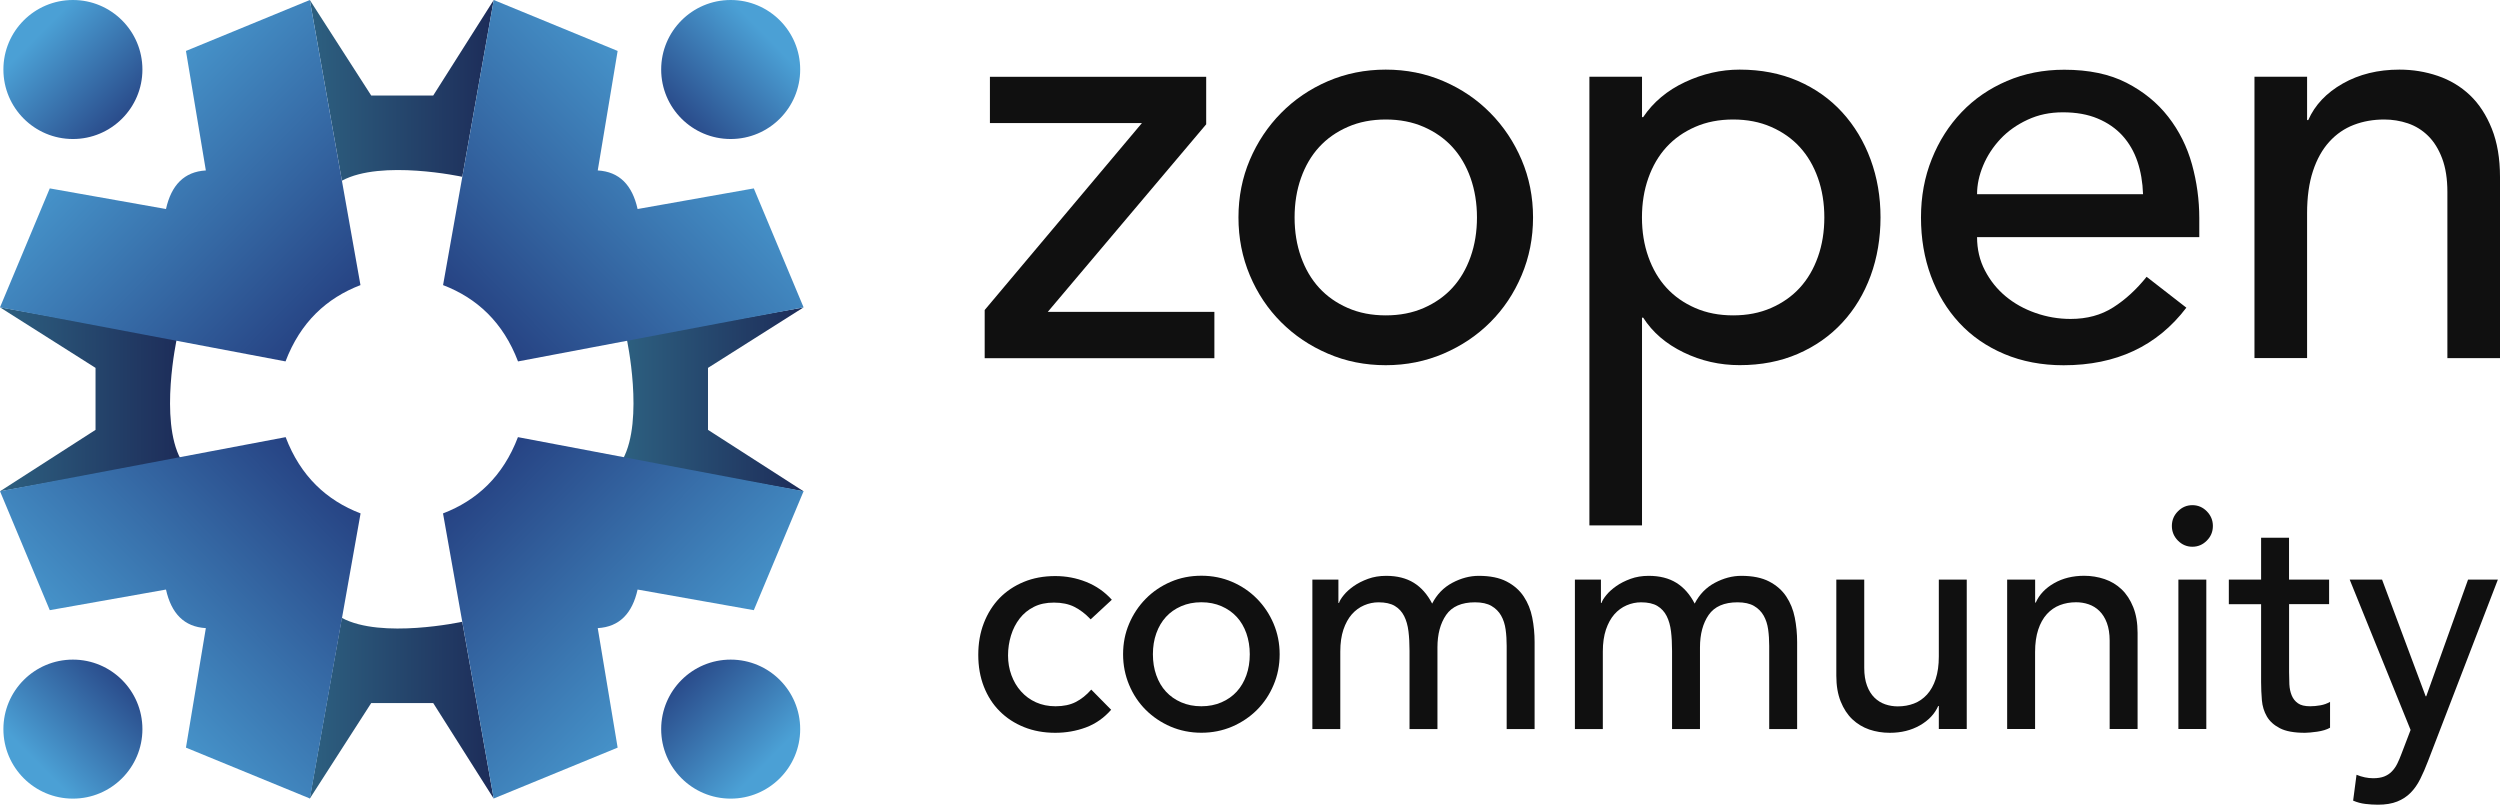
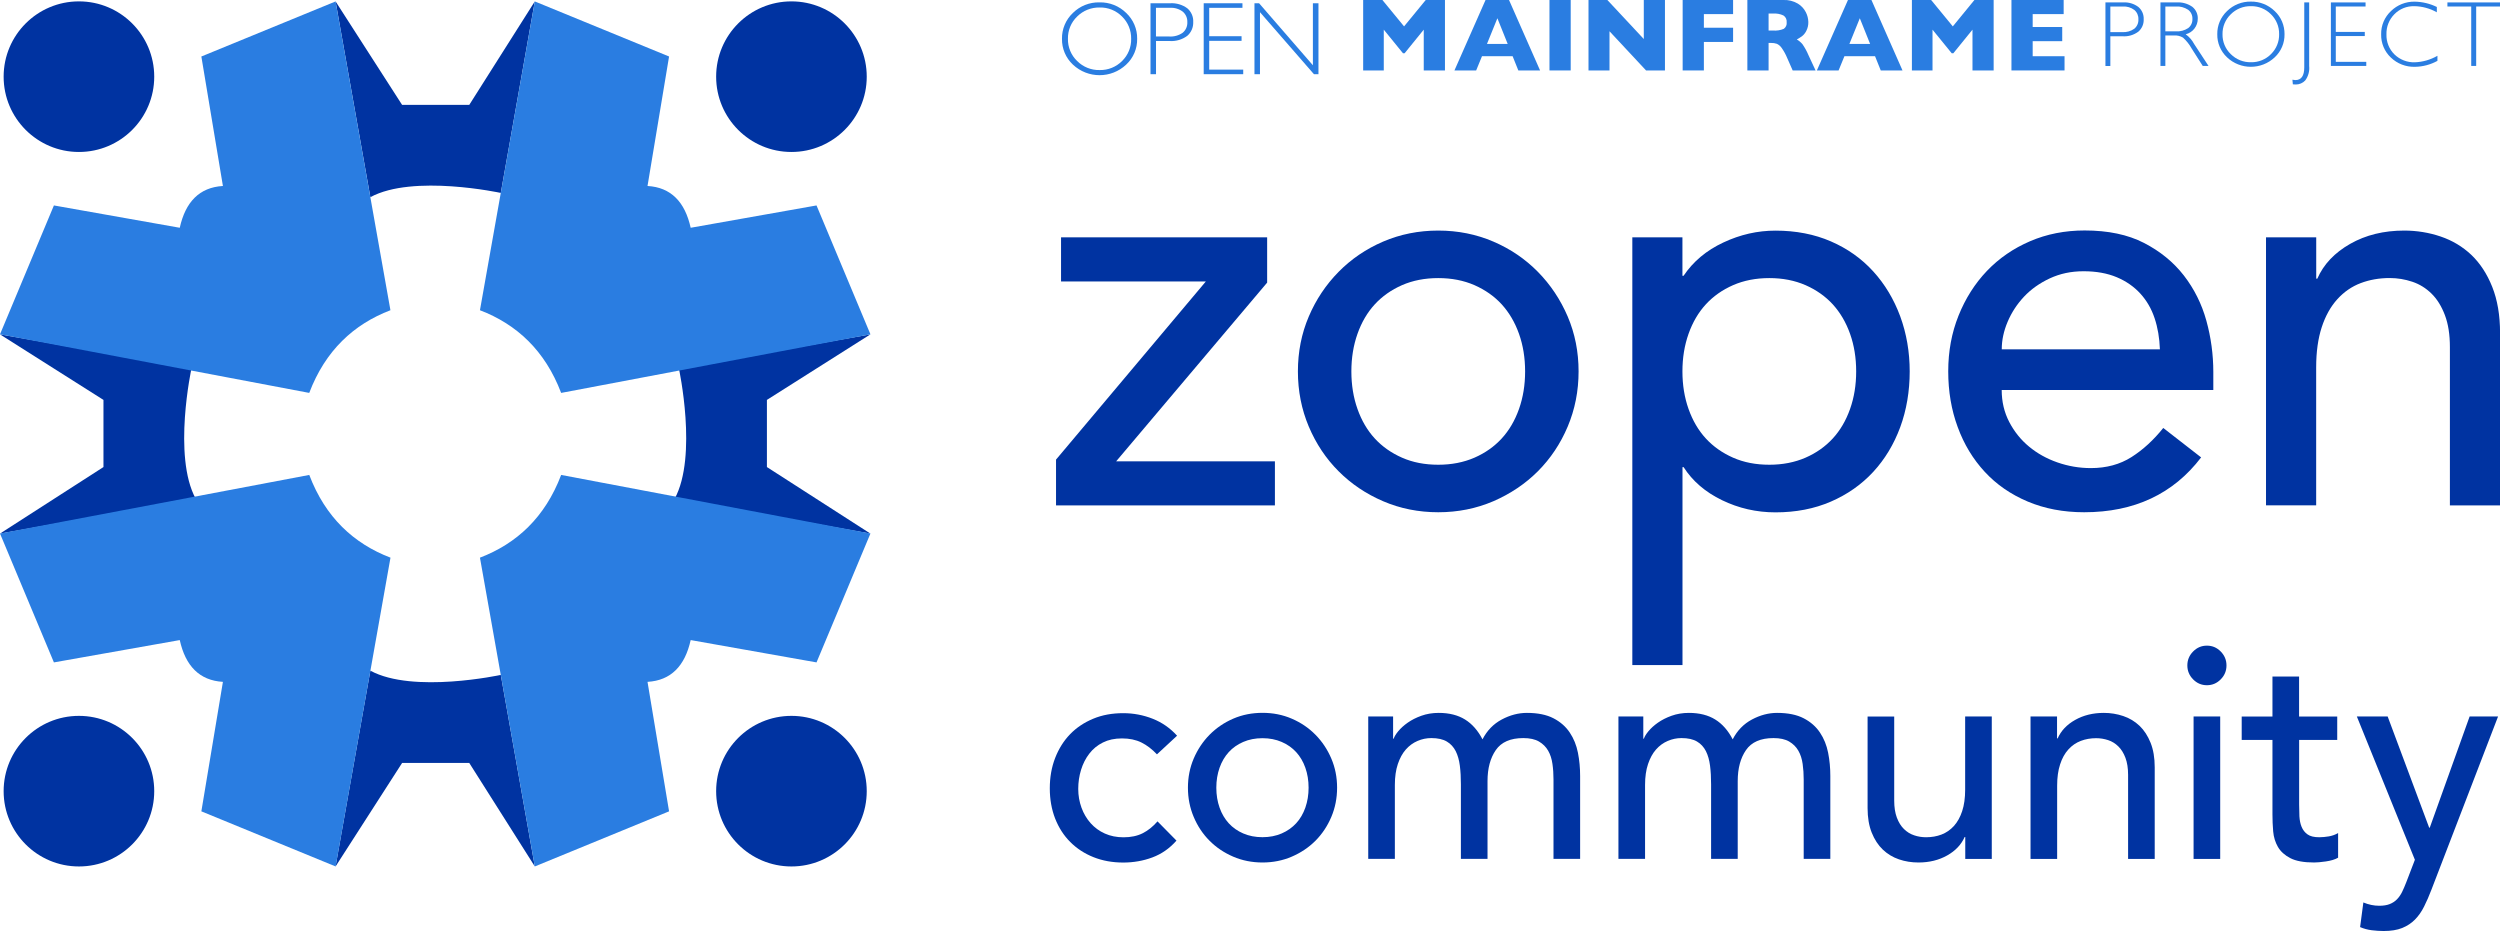
- <svg xmlns="http://www.w3.org/2000/svg" xmlns:xlink="http://www.w3.org/1999/xlink" id="Layer_1" data-name="Layer 1" viewBox="0 0 448.52 144.37">
+ <svg xmlns="http://www.w3.org/2000/svg" id="Layer_1" viewBox="0 0 453.54 168.9">
  <defs>
    <style>
      .cls-1 {
-         fill: url(#linear-gradient);
-       }
- 
-       .cls-1, .cls-2, .cls-3, .cls-4, .cls-5, .cls-6, .cls-7, .cls-8, .cls-9, .cls-10, .cls-11, .cls-12, .cls-13 {
-         stroke-width: 0px;
+         fill: #2a7de1;
      }

      .cls-2 {
-         fill: url(#linear-gradient-11);
-       }
- 
-       .cls-3 {
-         fill: url(#linear-gradient-12);
-       }
- 
-       .cls-4 {
-         fill: url(#linear-gradient-10);
-       }
- 
-       .cls-5 {
-         fill: url(#linear-gradient-4);
-       }
- 
-       .cls-6 {
-         fill: url(#linear-gradient-2);
-       }
- 
-       .cls-7 {
-         fill: url(#linear-gradient-3);
-       }
- 
-       .cls-8 {
-         fill: url(#linear-gradient-8);
-       }
- 
-       .cls-9 {
-         fill: url(#linear-gradient-9);
-       }
- 
-       .cls-10 {
-         fill: url(#linear-gradient-7);
-       }
- 
-       .cls-11 {
-         fill: url(#linear-gradient-5);
-       }
- 
-       .cls-12 {
-         fill: url(#linear-gradient-6);
-       }
- 
-       .cls-13 {
-         fill: #101010;
+         fill: #0033a1;
      }
    </style>
-     <linearGradient id="linear-gradient" x1="0" y1="71.64" x2="32.42" y2="71.64" gradientUnits="userSpaceOnUse">
-       <stop offset="0" stop-color="#2d6080" />
-       <stop offset="1" stop-color="#1d2c59" />
-     </linearGradient>
-     <linearGradient id="linear-gradient-2" x1="111.74" x2="144.16" xlink:href="#linear-gradient" />
-     <linearGradient id="linear-gradient-3" x1="55.58" y1="16.21" x2="88.58" y2="16.21" xlink:href="#linear-gradient" />
-     <linearGradient id="linear-gradient-4" x1="55.58" y1="127.06" x2="88.58" y2="127.06" xlink:href="#linear-gradient" />
-     <linearGradient id="linear-gradient-5" x1="14.89" y1="14.92" x2="61.18" y2="60.33" gradientUnits="userSpaceOnUse">
-       <stop offset="0" stop-color="#4ba0d5" />
-       <stop offset="1" stop-color="#243d7e" />
-     </linearGradient>
-     <linearGradient id="linear-gradient-6" x1="6.84" y1="6.33" x2="24.61" y2="23.83" xlink:href="#linear-gradient-5" />
-     <linearGradient id="linear-gradient-7" x1="4802.6" y1="14.92" x2="4848.89" y2="60.33" gradientTransform="translate(4931.87) rotate(-180) scale(1 -1)" xlink:href="#linear-gradient-5" />
-     <linearGradient id="linear-gradient-8" x1="4794.55" y1="6.33" x2="4812.32" y2="23.83" gradientTransform="translate(4931.87) rotate(-180) scale(1 -1)" xlink:href="#linear-gradient-5" />
-     <linearGradient id="linear-gradient-9" x1="14.89" y1="9692.4" x2="61.18" y2="9737.81" gradientTransform="translate(0 9820.76) scale(1 -1)" xlink:href="#linear-gradient-5" />
-     <linearGradient id="linear-gradient-10" x1="6.84" y1="9683.81" x2="24.61" y2="9701.31" gradientTransform="translate(0 9820.76) scale(1 -1)" xlink:href="#linear-gradient-5" />
-     <linearGradient id="linear-gradient-11" x1="4802.6" y1="9692.4" x2="4848.89" y2="9737.81" gradientTransform="translate(4931.87 9820.76) rotate(-180)" xlink:href="#linear-gradient-5" />
-     <linearGradient id="linear-gradient-12" x1="4794.55" y1="9683.81" x2="4812.32" y2="9701.31" gradientTransform="translate(4931.87 9820.76) rotate(-180)" xlink:href="#linear-gradient-5" />
  </defs>
  <g>
-     <path class="cls-13" d="M176.66,55.62l28.21-33.54h-27.27v-8.3h38.8v8.52l-28.42,33.65h29.89v8.31h-41.21v-8.62Z" />
-     <path class="cls-13" d="M222.19,39.01c0-3.69.68-7.13,2.04-10.33,1.36-3.19,3.23-6,5.61-8.41,2.38-2.41,5.17-4.31,8.39-5.7,3.21-1.38,6.68-2.08,10.38-2.08s7.17.69,10.38,2.08c3.21,1.38,6.01,3.28,8.39,5.7,2.38,2.41,4.25,5.22,5.61,8.41,1.36,3.19,2.05,6.64,2.05,10.33s-.68,7.15-2.05,10.38c-1.36,3.23-3.23,6.03-5.61,8.41-2.38,2.38-5.18,4.26-8.39,5.64-3.22,1.38-6.68,2.08-10.38,2.08s-7.17-.69-10.38-2.08c-3.22-1.38-6.01-3.26-8.39-5.64-2.38-2.38-4.25-5.18-5.61-8.41-1.36-3.23-2.04-6.69-2.04-10.38ZM232.26,39.01c0,2.56.38,4.92,1.15,7.08.77,2.17,1.85,4.01,3.25,5.54,1.4,1.53,3.11,2.73,5.14,3.62,2.03.89,4.3,1.33,6.82,1.33s4.79-.44,6.82-1.33c2.03-.89,3.74-2.09,5.14-3.62,1.4-1.53,2.48-3.37,3.25-5.54.77-2.16,1.15-4.53,1.15-7.08s-.39-4.91-1.15-7.08c-.77-2.16-1.85-4.01-3.25-5.54-1.4-1.53-3.11-2.73-5.14-3.62-2.03-.89-4.3-1.33-6.82-1.33s-4.79.44-6.82,1.33c-2.03.89-3.74,2.09-5.14,3.62-1.4,1.53-2.48,3.37-3.25,5.54-.77,2.17-1.15,4.53-1.15,7.08Z" />
-     <path class="cls-13" d="M285.15,13.77h9.44v7.24h.21c1.82-2.7,4.32-4.79,7.5-6.28,3.18-1.49,6.45-2.24,9.81-2.24,3.84,0,7.32.68,10.43,2.02,3.11,1.35,5.77,3.23,7.97,5.64,2.2,2.41,3.9,5.24,5.09,8.47,1.19,3.23,1.78,6.69,1.78,10.38s-.59,7.26-1.78,10.49c-1.19,3.23-2.88,6.03-5.09,8.41-2.2,2.38-4.86,4.24-7.97,5.59-3.11,1.35-6.59,2.02-10.43,2.02-3.57,0-6.92-.76-10.07-2.29-3.15-1.53-5.56-3.6-7.24-6.23h-.21v37.27h-9.44V13.77ZM310.94,21.44c-2.52,0-4.79.44-6.82,1.33-2.03.89-3.74,2.09-5.14,3.62-1.4,1.53-2.48,3.37-3.25,5.54-.77,2.17-1.15,4.53-1.15,7.08s.38,4.92,1.15,7.08c.77,2.17,1.85,4.01,3.25,5.54,1.4,1.53,3.11,2.73,5.14,3.62,2.03.89,4.3,1.33,6.82,1.33s4.79-.44,6.82-1.33c2.03-.89,3.74-2.09,5.14-3.62,1.4-1.53,2.48-3.37,3.25-5.54.77-2.16,1.15-4.53,1.15-7.08s-.38-4.91-1.15-7.08c-.77-2.16-1.85-4.01-3.25-5.54-1.4-1.53-3.11-2.73-5.14-3.62-2.03-.89-4.3-1.33-6.82-1.33Z" />
-     <path class="cls-13" d="M354.7,42.52c0,2.2.47,4.21,1.42,6.02.94,1.81,2.18,3.35,3.72,4.63,1.54,1.28,3.32,2.27,5.35,2.98,2.03.71,4.12,1.07,6.29,1.07,2.94,0,5.49-.69,7.66-2.08,2.17-1.38,4.16-3.21,5.98-5.48l7.13,5.54c-5.24,6.89-12.58,10.33-22.02,10.33-3.92,0-7.46-.68-10.65-2.02-3.18-1.35-5.87-3.21-8.07-5.59-2.2-2.38-3.9-5.18-5.09-8.41-1.19-3.23-1.78-6.72-1.78-10.49s.64-7.26,1.94-10.49c1.29-3.23,3.08-6.03,5.35-8.41,2.27-2.38,4.98-4.24,8.13-5.59,3.15-1.35,6.57-2.02,10.28-2.02,4.4,0,8.13.78,11.17,2.34,3.04,1.56,5.54,3.6,7.5,6.12,1.96,2.52,3.37,5.36,4.25,8.52.87,3.16,1.31,6.37,1.31,9.64v3.41h-39.85ZM384.48,34.85c-.07-2.13-.4-4.08-1-5.86-.6-1.77-1.49-3.32-2.67-4.63-1.19-1.31-2.67-2.34-4.46-3.09-1.78-.75-3.86-1.12-6.24-1.12s-4.42.44-6.34,1.33c-1.92.89-3.55,2.04-4.88,3.46-1.33,1.42-2.36,3-3.09,4.74-.73,1.74-1.1,3.46-1.1,5.16h29.78Z" />
-     <path class="cls-13" d="M404.47,13.77h9.44v7.77h.21c1.19-2.7,3.25-4.88,6.19-6.55,2.94-1.67,6.33-2.5,10.17-2.5,2.38,0,4.67.37,6.87,1.12,2.2.75,4.12,1.9,5.77,3.46,1.64,1.56,2.95,3.57,3.93,6.02.98,2.45,1.47,5.34,1.47,8.68v32.48h-9.44v-29.81c0-2.34-.31-4.35-.94-6.02-.63-1.67-1.47-3.02-2.52-4.05-1.05-1.03-2.25-1.77-3.62-2.24-1.36-.46-2.78-.69-4.25-.69-1.96,0-3.78.32-5.45.96s-3.15,1.65-4.4,3.03c-1.26,1.38-2.24,3.14-2.94,5.27-.7,2.13-1.05,4.65-1.05,7.56v25.98h-9.44V13.77Z" />
-     <path class="cls-13" d="M195.66,111.1c-.93-.98-1.9-1.72-2.92-2.23s-2.24-.76-3.65-.76-2.57.25-3.59.76c-1.02.51-1.88,1.21-2.56,2.09-.69.89-1.21,1.91-1.56,3.05-.35,1.15-.53,2.35-.53,3.59s.2,2.42.61,3.54c.41,1.11.98,2.08,1.73,2.91.74.83,1.63,1.48,2.67,1.95s2.21.71,3.51.71c1.41,0,2.62-.25,3.62-.76s1.93-1.25,2.79-2.23l3.57,3.62c-1.3,1.47-2.81,2.53-4.54,3.17s-3.56.96-5.49.96c-2.04,0-3.91-.34-5.6-1.02-1.69-.68-3.15-1.63-4.37-2.86-1.23-1.22-2.17-2.7-2.84-4.41-.67-1.72-1-3.61-1-5.69s.33-3.98,1-5.71c.67-1.73,1.61-3.22,2.81-4.47,1.21-1.24,2.66-2.21,4.35-2.91s3.57-1.05,5.66-1.05c1.93,0,3.78.35,5.54,1.05,1.76.7,3.3,1.76,4.6,3.2l-3.79,3.51Z" />
-     <path class="cls-13" d="M201.49,117.38c0-1.96.36-3.79,1.09-5.49.72-1.7,1.72-3.19,2.98-4.47,1.26-1.28,2.75-2.29,4.46-3.03s3.55-1.1,5.52-1.1,3.81.37,5.51,1.1c1.71.74,3.19,1.74,4.46,3.03,1.26,1.28,2.26,2.77,2.98,4.47.72,1.7,1.09,3.53,1.09,5.49s-.36,3.8-1.09,5.51c-.72,1.72-1.72,3.21-2.98,4.47-1.26,1.26-2.75,2.26-4.46,3-1.71.73-3.55,1.1-5.51,1.1s-3.81-.37-5.52-1.1c-1.71-.74-3.19-1.74-4.46-3-1.26-1.26-2.26-2.75-2.98-4.47-.72-1.72-1.09-3.55-1.09-5.51ZM206.84,117.38c0,1.36.2,2.61.61,3.76.41,1.15.98,2.13,1.73,2.94s1.65,1.45,2.73,1.92c1.08.47,2.28.71,3.62.71s2.54-.24,3.62-.71,1.99-1.11,2.73-1.92,1.32-1.79,1.73-2.94c.41-1.15.61-2.4.61-3.76s-.21-2.61-.61-3.76c-.41-1.15-.98-2.13-1.73-2.94s-1.65-1.45-2.73-1.92c-1.08-.47-2.28-.71-3.62-.71s-2.54.24-3.62.71c-1.08.47-1.99,1.11-2.73,1.92s-1.32,1.79-1.73,2.94c-.41,1.15-.61,2.4-.61,3.76Z" />
-     <path class="cls-13" d="M235.44,103.98h4.68v4.19h.11c.11-.38.4-.85.86-1.41.46-.57,1.06-1.1,1.78-1.61.73-.51,1.58-.94,2.56-1.3s2.07-.54,3.26-.54c1.97,0,3.62.42,4.96,1.25,1.34.83,2.43,2.07,3.29,3.73.85-1.66,2.06-2.9,3.62-3.73s3.14-1.25,4.74-1.25c2.04,0,3.71.34,5.01,1.02,1.3.68,2.32,1.57,3.06,2.69.74,1.11,1.25,2.38,1.53,3.79.28,1.41.42,2.88.42,4.38v15.61h-5.01v-14.93c0-1.02-.06-2-.19-2.94-.13-.94-.4-1.77-.81-2.49-.41-.72-.98-1.29-1.73-1.73-.74-.43-1.73-.65-2.95-.65-2.41,0-4.14.76-5.18,2.26-1.04,1.51-1.56,3.45-1.56,5.83v14.65h-5.01v-14.03c0-1.28-.06-2.45-.19-3.51s-.39-1.97-.78-2.74c-.39-.77-.95-1.38-1.67-1.81-.72-.43-1.7-.65-2.92-.65-.89,0-1.75.18-2.59.54-.84.36-1.57.9-2.2,1.61-.63.72-1.13,1.63-1.51,2.74-.37,1.11-.56,2.42-.56,3.93v13.92h-5.01v-26.81Z" />
-     <path class="cls-13" d="M282.54,103.98h4.68v4.19h.11c.11-.38.4-.85.86-1.41.46-.57,1.06-1.1,1.78-1.61.73-.51,1.58-.94,2.56-1.3s2.07-.54,3.26-.54c1.97,0,3.62.42,4.96,1.25,1.34.83,2.43,2.07,3.29,3.73.85-1.66,2.06-2.9,3.62-3.73s3.14-1.25,4.74-1.25c2.04,0,3.71.34,5.01,1.02,1.3.68,2.32,1.57,3.06,2.69.74,1.11,1.25,2.38,1.53,3.79.28,1.41.42,2.88.42,4.38v15.61h-5.01v-14.93c0-1.02-.06-2-.19-2.94-.13-.94-.4-1.77-.81-2.49-.41-.72-.98-1.29-1.73-1.73-.74-.43-1.73-.65-2.95-.65-2.41,0-4.14.76-5.18,2.26-1.04,1.51-1.56,3.45-1.56,5.83v14.65h-5.01v-14.03c0-1.28-.06-2.45-.19-3.51s-.39-1.97-.78-2.74c-.39-.77-.95-1.38-1.67-1.81-.72-.43-1.7-.65-2.92-.65-.89,0-1.75.18-2.59.54-.84.36-1.57.9-2.2,1.61-.63.72-1.13,1.63-1.51,2.74-.37,1.11-.56,2.42-.56,3.93v13.92h-5.01v-26.81Z" />
-     <path class="cls-13" d="M352.85,130.79h-5.01v-4.13h-.11c-.63,1.43-1.73,2.59-3.29,3.48-1.56.89-3.36,1.33-5.4,1.33-1.3,0-2.53-.2-3.68-.59-1.15-.4-2.16-1.01-3.04-1.84-.87-.83-1.57-1.9-2.09-3.2-.52-1.3-.78-2.84-.78-4.61v-17.25h5.01v15.84c0,1.25.17,2.31.5,3.2.33.89.78,1.6,1.34,2.15.56.55,1.2.94,1.92,1.19.72.25,1.48.37,2.26.37,1.04,0,2.01-.17,2.9-.51.89-.34,1.67-.88,2.34-1.61.67-.74,1.19-1.67,1.56-2.8.37-1.13.56-2.47.56-4.02v-13.8h5.01v26.81Z" />
-     <path class="cls-13" d="M360.11,103.98h5.01v4.13h.11c.63-1.43,1.73-2.59,3.29-3.48,1.56-.89,3.36-1.33,5.4-1.33,1.26,0,2.48.2,3.65.59,1.17.4,2.19,1.01,3.06,1.84.87.83,1.57,1.9,2.09,3.2.52,1.3.78,2.84.78,4.61v17.25h-5.01v-15.84c0-1.24-.17-2.31-.5-3.19-.33-.89-.78-1.6-1.34-2.15-.56-.55-1.2-.94-1.92-1.19s-1.48-.37-2.26-.37c-1.04,0-2.01.17-2.9.51s-1.67.88-2.34,1.61c-.67.74-1.19,1.67-1.56,2.8-.37,1.13-.56,2.47-.56,4.02v13.8h-5.01v-26.81Z" />
-     <path class="cls-13" d="M389.65,94.36c0-1.02.36-1.9,1.09-2.63.72-.73,1.59-1.1,2.59-1.1s1.87.37,2.59,1.1c.72.74,1.09,1.61,1.09,2.63s-.36,1.9-1.09,2.63c-.73.74-1.59,1.1-2.59,1.1s-1.87-.37-2.59-1.1-1.09-1.61-1.09-2.63ZM390.82,103.98h5.01v26.81h-5.01v-26.81Z" />
-     <path class="cls-13" d="M417.87,108.39h-7.19v12.16c0,.76.02,1.5.05,2.23.04.74.18,1.4.42,1.98.24.58.61,1.06,1.11,1.41.5.36,1.23.54,2.2.54.59,0,1.21-.06,1.84-.17.63-.11,1.21-.32,1.73-.62v4.64c-.6.34-1.37.57-2.31.71-.95.13-1.68.2-2.2.2-1.93,0-3.43-.27-4.49-.82s-1.84-1.25-2.34-2.12c-.5-.87-.8-1.84-.89-2.91-.09-1.07-.14-2.16-.14-3.25v-13.97h-5.79v-4.41h5.79v-7.52h5.01v7.52h7.19v4.41Z" />
-     <path class="cls-13" d="M421.57,103.98h5.79l7.82,20.93h.11l7.5-20.93h5.35l-12.54,32.58c-.44,1.17-.91,2.23-1.39,3.2-.48.96-1.05,1.78-1.72,2.46-.67.68-1.47,1.21-2.41,1.58-.94.38-2.1.57-3.47.57-.74,0-1.49-.05-2.25-.14-.76-.09-1.49-.29-2.19-.59l.61-4.64c1,.41,1.99.62,2.99.62.77,0,1.43-.1,1.97-.31.53-.21,1-.51,1.38-.91.39-.4.71-.86.97-1.39s.52-1.13.77-1.81l1.62-4.24-10.93-26.98Z" />
+     <path class="cls-2" d="M191.58,83.38l27.18-32.32h-26.27v-8h37.39v8.21l-27.39,32.42h28.8v8h-39.71v-8.31Z" />
+     <path class="cls-2" d="M235.46,67.38c0-3.56.66-6.87,1.97-9.95,1.31-3.08,3.12-5.78,5.41-8.11,2.29-2.32,4.98-4.16,8.08-5.49,3.1-1.33,6.43-2,10-2s6.9.67,10,2c3.1,1.33,5.79,3.16,8.08,5.49,2.29,2.33,4.09,5.03,5.41,8.11,1.31,3.08,1.97,6.4,1.97,9.95s-.66,6.89-1.97,10c-1.31,3.11-3.12,5.81-5.41,8.11-2.29,2.29-4.99,4.1-8.08,5.44-3.1,1.33-6.44,2-10,2s-6.91-.67-10-2c-3.1-1.33-5.8-3.15-8.08-5.44-2.29-2.29-4.09-4.99-5.41-8.11-1.31-3.11-1.97-6.45-1.97-10ZM245.16,67.38c0,2.46.37,4.74,1.11,6.82.74,2.09,1.78,3.87,3.13,5.34,1.35,1.47,3,2.63,4.95,3.49,1.95.86,4.14,1.28,6.57,1.28s4.61-.43,6.57-1.28c1.95-.85,3.6-2.02,4.95-3.49,1.35-1.47,2.39-3.25,3.13-5.34.74-2.09,1.11-4.36,1.11-6.82s-.37-4.74-1.11-6.82c-.74-2.09-1.79-3.86-3.13-5.34-1.35-1.47-3-2.63-4.95-3.49-1.95-.85-4.14-1.28-6.57-1.28s-4.62.43-6.57,1.28c-1.95.86-3.6,2.02-4.95,3.49-1.35,1.47-2.39,3.25-3.13,5.34-.74,2.09-1.11,4.36-1.11,6.82Z" />
+     <path class="cls-2" d="M296.12,43.06h9.1v6.98h.2c1.75-2.6,4.16-4.62,7.23-6.05,3.06-1.44,6.21-2.15,9.45-2.15,3.7,0,7.06.65,10.05,1.95,3,1.3,5.56,3.11,7.68,5.44,2.12,2.33,3.75,5.05,4.9,8.16,1.14,3.11,1.72,6.45,1.72,10s-.57,6.99-1.72,10.11c-1.15,3.11-2.78,5.81-4.9,8.11-2.12,2.29-4.68,4.09-7.68,5.39-3,1.3-6.35,1.95-10.05,1.95-3.44,0-6.67-.74-9.7-2.21-3.03-1.47-5.36-3.47-6.97-6h-.2v35.91h-9.1V43.06ZM320.98,50.45c-2.42,0-4.62.43-6.57,1.28-1.96.86-3.6,2.02-4.95,3.49-1.35,1.47-2.39,3.25-3.13,5.34-.74,2.09-1.11,4.36-1.11,6.82s.37,4.74,1.11,6.82c.74,2.09,1.78,3.87,3.13,5.34,1.35,1.47,3,2.63,4.95,3.49,1.95.86,4.14,1.28,6.57,1.28s4.61-.43,6.57-1.28c1.95-.85,3.6-2.02,4.95-3.49,1.35-1.47,2.39-3.25,3.13-5.34.74-2.09,1.11-4.36,1.11-6.82s-.37-4.74-1.11-6.82c-.74-2.09-1.79-3.86-3.13-5.34-1.35-1.47-3-2.63-4.95-3.49-1.96-.85-4.14-1.28-6.57-1.28Z" />
+     <path class="cls-2" d="M363.14,70.76c0,2.12.46,4.05,1.37,5.8.91,1.74,2.1,3.23,3.59,4.46,1.48,1.23,3.2,2.19,5.15,2.87,1.95.68,3.97,1.03,6.06,1.03,2.83,0,5.29-.67,7.38-2,2.09-1.33,4.01-3.09,5.76-5.28l6.87,5.34c-5.05,6.63-12.13,9.95-21.22,9.95-3.77,0-7.19-.65-10.26-1.95-3.07-1.3-5.66-3.09-7.78-5.39-2.12-2.29-3.76-4.99-4.9-8.11-1.15-3.11-1.72-6.48-1.72-10.11s.62-6.99,1.87-10.11c1.25-3.11,2.96-5.81,5.15-8.11,2.19-2.29,4.8-4.09,7.83-5.39,3.03-1.3,6.33-1.95,9.9-1.95,4.24,0,7.83.75,10.76,2.26,2.93,1.51,5.34,3.47,7.23,5.9,1.88,2.43,3.25,5.17,4.09,8.21.84,3.04,1.26,6.14,1.26,9.29v3.28h-38.4ZM391.84,63.37c-.07-2.05-.39-3.93-.96-5.64-.57-1.71-1.43-3.2-2.58-4.46-1.15-1.26-2.58-2.26-4.29-2.98-1.72-.72-3.72-1.08-6.01-1.08s-4.26.43-6.11,1.28c-1.85.86-3.42,1.97-4.7,3.33-1.28,1.37-2.27,2.89-2.98,4.57-.71,1.68-1.06,3.33-1.06,4.98h28.7Z" />
+     <path class="cls-2" d="M411.1,43.06h9.1v7.49h.2c1.14-2.6,3.13-4.7,5.96-6.31,2.83-1.61,6.1-2.41,9.8-2.41,2.29,0,4.5.36,6.62,1.08,2.12.72,3.97,1.83,5.56,3.33,1.58,1.51,2.85,3.44,3.79,5.8.94,2.36,1.42,5.15,1.42,8.36v31.29h-9.1v-28.73c0-2.26-.3-4.19-.91-5.8-.61-1.61-1.42-2.91-2.43-3.9-1.01-.99-2.17-1.71-3.49-2.15-1.31-.44-2.68-.67-4.09-.67-1.89,0-3.64.31-5.26.92s-3.03,1.59-4.24,2.92c-1.21,1.33-2.16,3.03-2.83,5.08-.67,2.05-1.01,4.48-1.01,7.28v25.03h-9.1v-48.63Z" />
+     <path class="cls-2" d="M209.89,136.85c-.89-.94-1.83-1.66-2.82-2.15s-2.16-.74-3.52-.74-2.48.25-3.46.74c-.99.49-1.81,1.16-2.47,2.02-.66.85-1.16,1.84-1.5,2.94-.34,1.11-.51,2.26-.51,3.46s.2,2.33.59,3.41c.39,1.07.95,2.01,1.66,2.81.72.8,1.57,1.43,2.58,1.88s2.13.68,3.38.68c1.36,0,2.52-.25,3.49-.74s1.86-1.21,2.68-2.15l3.44,3.49c-1.25,1.42-2.71,2.43-4.37,3.05s-3.43.93-5.29.93c-1.97,0-3.77-.33-5.4-.98-1.63-.65-3.03-1.57-4.21-2.75-1.18-1.18-2.09-2.6-2.74-4.25-.64-1.65-.97-3.48-.97-5.48s.32-3.83.97-5.51c.65-1.67,1.55-3.11,2.71-4.31,1.16-1.2,2.56-2.13,4.19-2.81s3.44-1.01,5.45-1.01c1.86,0,3.64.34,5.34,1.01,1.7.67,3.18,1.7,4.43,3.08l-3.65,3.38Z" />
+     <path class="cls-2" d="M215.51,142.9c0-1.89.35-3.65,1.05-5.29.7-1.63,1.65-3.07,2.87-4.31,1.22-1.23,2.65-2.21,4.29-2.92s3.42-1.06,5.32-1.06,3.67.35,5.31,1.06c1.65.71,3.08,1.68,4.3,2.92,1.22,1.24,2.17,2.67,2.87,4.31.7,1.64,1.05,3.4,1.05,5.29s-.35,3.66-1.05,5.31c-.7,1.65-1.66,3.09-2.87,4.31-1.22,1.22-2.65,2.18-4.3,2.89-1.65.71-3.42,1.06-5.31,1.06s-3.67-.35-5.32-1.06c-1.65-.71-3.08-1.67-4.29-2.89-1.22-1.22-2.17-2.65-2.87-4.31-.7-1.65-1.05-3.42-1.05-5.31ZM220.66,142.9c0,1.31.2,2.52.59,3.62.39,1.11.95,2.05,1.66,2.83s1.59,1.4,2.63,1.85c1.04.45,2.2.68,3.49.68s2.45-.23,3.49-.68,1.91-1.07,2.63-1.85,1.27-1.73,1.66-2.83c.39-1.11.59-2.32.59-3.62s-.2-2.52-.59-3.62c-.39-1.11-.95-2.05-1.66-2.83s-1.59-1.4-2.63-1.85c-1.04-.45-2.2-.68-3.49-.68s-2.45.23-3.49.68c-1.04.45-1.92,1.07-2.63,1.85s-1.27,1.73-1.66,2.83c-.39,1.11-.59,2.32-.59,3.62Z" />
+     <path class="cls-2" d="M248.22,129.98h4.51v4.03h.11c.11-.36.38-.82.83-1.36.45-.54,1.02-1.06,1.72-1.55.7-.49,1.52-.91,2.47-1.25s2-.52,3.14-.52c1.9,0,3.49.4,4.78,1.2,1.29.8,2.34,2,3.17,3.6.82-1.6,1.99-2.8,3.49-3.6s3.02-1.2,4.56-1.2c1.97,0,3.58.33,4.83.98,1.25.65,2.24,1.52,2.95,2.59.72,1.07,1.21,2.29,1.48,3.65.27,1.36.4,2.77.4,4.22v15.04h-4.83v-14.39c0-.98-.06-1.93-.19-2.83-.13-.91-.38-1.71-.78-2.4-.39-.69-.95-1.24-1.66-1.66-.72-.42-1.66-.63-2.85-.63-2.33,0-3.99.73-4.99,2.18-1,1.45-1.5,3.32-1.5,5.61v14.12h-4.83v-13.52c0-1.23-.06-2.36-.19-3.38s-.38-1.9-.75-2.64c-.38-.74-.91-1.33-1.61-1.74-.7-.42-1.64-.63-2.82-.63-.86,0-1.69.17-2.5.52-.81.35-1.51.86-2.12,1.55-.61.69-1.09,1.57-1.45,2.64-.36,1.07-.54,2.34-.54,3.79v13.41h-4.83v-25.84Z" />
+     <path class="cls-2" d="M293.61,129.98h4.51v4.03h.11c.11-.36.38-.82.83-1.36.45-.54,1.02-1.06,1.72-1.55.7-.49,1.52-.91,2.47-1.25s2-.52,3.14-.52c1.9,0,3.49.4,4.78,1.2,1.29.8,2.34,2,3.17,3.6.82-1.6,1.99-2.8,3.49-3.6s3.02-1.2,4.56-1.2c1.97,0,3.58.33,4.83.98,1.25.65,2.24,1.52,2.95,2.59.72,1.07,1.21,2.29,1.48,3.65.27,1.36.4,2.77.4,4.22v15.04h-4.83v-14.39c0-.98-.06-1.93-.19-2.83-.13-.91-.38-1.71-.78-2.4-.39-.69-.95-1.24-1.66-1.66-.72-.42-1.66-.63-2.85-.63-2.33,0-3.99.73-4.99,2.18-1,1.45-1.5,3.32-1.5,5.61v14.12h-4.83v-13.52c0-1.23-.06-2.36-.19-3.38s-.38-1.9-.75-2.64c-.38-.74-.91-1.33-1.61-1.74-.7-.42-1.64-.63-2.82-.63-.86,0-1.69.17-2.5.52-.81.35-1.51.86-2.12,1.55-.61.69-1.09,1.57-1.45,2.64-.36,1.07-.54,2.34-.54,3.79v13.41h-4.83v-25.84Z" />
+     <path class="cls-2" d="M361.36,155.82h-4.83v-3.98h-.11c-.61,1.38-1.66,2.5-3.17,3.35-1.5.85-3.24,1.28-5.21,1.28-1.25,0-2.43-.19-3.54-.57-1.11-.38-2.09-.97-2.93-1.77-.84-.8-1.51-1.83-2.01-3.08-.5-1.25-.75-2.73-.75-4.44v-16.62h4.83v15.26c0,1.2.16,2.23.48,3.08.32.85.75,1.55,1.29,2.07.54.53,1.15.91,1.85,1.14.7.24,1.42.35,2.17.35,1,0,1.93-.16,2.79-.49.86-.33,1.61-.85,2.25-1.55.64-.71,1.14-1.61,1.5-2.7.36-1.09.54-2.38.54-3.87v-13.3h4.83v25.84Z" />
+     <path class="cls-2" d="M368.35,129.98h4.83v3.98h.11c.61-1.38,1.66-2.5,3.17-3.35,1.5-.85,3.24-1.28,5.21-1.28,1.22,0,2.39.19,3.52.57,1.13.38,2.11.97,2.95,1.77.84.8,1.51,1.83,2.01,3.08.5,1.25.75,2.73.75,4.44v16.63h-4.83v-15.26c0-1.2-.16-2.22-.48-3.08-.32-.85-.75-1.54-1.29-2.07-.54-.53-1.15-.91-1.85-1.14s-1.42-.35-2.17-.35c-1,0-1.93.16-2.79.49s-1.61.84-2.25,1.55c-.65.71-1.15,1.61-1.5,2.7-.36,1.09-.54,2.38-.54,3.87v13.3h-4.83v-25.84Z" />
+     <path class="cls-2" d="M396.82,120.72c0-.98.35-1.83,1.05-2.53.7-.71,1.53-1.06,2.5-1.06s1.8.35,2.5,1.06c.7.71,1.05,1.55,1.05,2.53s-.35,1.83-1.05,2.53c-.7.71-1.53,1.06-2.5,1.06s-1.8-.35-2.5-1.06-1.05-1.55-1.05-2.53ZM397.95,129.98h4.83v25.84h-4.83v-25.84Z" />
+     <path class="cls-2" d="M424.02,134.23h-6.92v11.72c0,.73.02,1.44.05,2.15.04.71.17,1.35.4,1.91.23.56.59,1.02,1.07,1.36.48.35,1.19.52,2.12.52.57,0,1.16-.06,1.77-.16.61-.11,1.16-.31,1.66-.6v4.47c-.57.33-1.32.55-2.23.68-.91.13-1.62.19-2.12.19-1.86,0-3.3-.26-4.32-.79s-1.77-1.21-2.25-2.04c-.48-.84-.77-1.77-.86-2.81-.09-1.04-.13-2.08-.13-3.13v-13.46h-5.58v-4.25h5.58v-7.25h4.83v7.25h6.92v4.25Z" />
+     <path class="cls-2" d="M427.58,129.98h5.58l7.53,20.17h.11l7.23-20.17h5.16l-12.08,31.4c-.43,1.13-.87,2.15-1.34,3.08-.46.93-1.02,1.72-1.66,2.37-.64.65-1.42,1.16-2.33,1.53-.91.36-2.02.54-3.34.54-.71,0-1.44-.05-2.17-.14-.73-.09-1.43-.28-2.11-.57l.59-4.47c.96.4,1.92.6,2.88.6.75,0,1.38-.1,1.89-.3.51-.2.96-.49,1.33-.87.37-.38.68-.83.93-1.34s.5-1.09.75-1.74l1.57-4.09-10.53-26Z" />
  </g>
  <g>
    <g>
-       <path class="cls-1" d="M0,88.14l17.14-11.02v-11.12L0,55.14l31.72,5.64s-3.15,14.52.7,21.6L0,88.14Z" />
-       <path class="cls-6" d="M144.16,88.14l-17.14-11.02v-11.12l17.14-10.85-31.72,5.64s3.15,14.52-.7,21.6l32.42,5.76Z" />
-       <path class="cls-7" d="M55.58,0l11.02,17.14h11.12L88.58,0l-5.64,31.72s-14.52-3.15-21.6.7L55.58,0Z" />
-       <path class="cls-5" d="M55.58,143.27l11.02-17.14h11.12l10.85,17.14-5.64-31.72s-14.52,3.15-21.6-.7l-5.76,32.42Z" />
+       <path class="cls-2" d="M0,96.8l18.77-12.07v-12.18L0,60.66l34.74,6.17s-3.45,15.91.77,23.66L0,96.8Z" />
+       <path class="cls-2" d="M157.9,96.8l-18.77-12.07v-12.18l18.77-11.89-34.74,6.17s3.45,15.91-.77,23.66l35.51,6.31Z" />
+       <path class="cls-2" d="M60.88.26l12.07,18.77h12.18L97.02.26l-6.17,34.74s-15.91-3.45-23.66.77L60.88.26Z" />
+       <path class="cls-2" d="M60.88,157.18l12.07-18.77h12.18l11.89,18.77-6.17-34.74s-15.91,3.45-23.66-.77l-6.31,35.51Z" />
    </g>
    <g>
-       <path class="cls-11" d="M51.23,64.84L0,55.14l8.93-21.34,20.85,3.7c.95-4.28,3.26-6.7,7.15-6.92l-3.57-21.44L55.58,0l9.09,51.15c-6.08,2.33-10.78,6.67-13.45,13.7Z" />
-       <circle class="cls-12" cx="13.08" cy="12.47" r="12.47" />
+       <path class="cls-1" d="M56.11,71.28L0,60.65l9.78-23.38,22.83,4.05c1.04-4.69,3.57-7.33,7.83-7.58l-3.91-23.49L60.88.26l9.95,56.02c-6.66,2.55-11.81,7.31-14.73,15Z" />
+       <circle class="cls-2" cx="14.32" cy="13.91" r="13.66" />
    </g>
    <g>
-       <path class="cls-10" d="M92.94,64.84l51.23-9.7-8.93-21.34-20.85,3.7c-.95-4.28-3.26-6.7-7.15-6.92l3.57-21.44L88.58,0l-9.09,51.15c6.08,2.33,10.78,6.67,13.45,13.7Z" />
-       <circle class="cls-8" cx="131.09" cy="12.47" r="12.47" />
+       <path class="cls-1" d="M101.8,71.28l56.11-10.63-9.78-23.38-22.83,4.05c-1.04-4.69-3.57-7.33-7.83-7.58l3.91-23.49L97.02.26l-9.95,56.02c6.66,2.55,11.81,7.31,14.73,15Z" />
+       <circle class="cls-2" cx="143.58" cy="13.91" r="13.66" />
    </g>
    <g>
-       <path class="cls-9" d="M51.23,78.43L0,88.13l8.93,21.34,20.85-3.7c.95,4.28,3.26,6.7,7.15,6.92l-3.57,21.44,22.24,9.13,9.09-51.15c-6.08-2.33-10.78-6.67-13.45-13.7Z" />
-       <circle class="cls-4" cx="13.08" cy="130.81" r="12.47" />
+       <path class="cls-1" d="M56.11,86.16L0,96.79l9.78,23.38,22.83-4.05c1.04,4.69,3.57,7.33,7.83,7.58l-3.91,23.49,24.36,10,9.95-56.02c-6.66-2.55-11.81-7.31-14.73-15Z" />
+       <circle class="cls-2" cx="14.32" cy="143.53" r="13.66" />
    </g>
    <g>
-       <path class="cls-2" d="M92.94,78.43l51.23,9.7-8.93,21.34-20.85-3.7c-.95,4.28-3.26,6.7-7.15,6.92l3.57,21.44-22.24,9.13-9.09-51.15c6.08-2.33,10.78-6.67,13.45-13.7Z" />
-       <circle class="cls-3" cx="131.09" cy="130.81" r="12.47" />
+       <path class="cls-1" d="M101.8,86.16l56.11,10.63-9.78,23.38-22.83-4.05c-1.04,4.69-3.57,7.33-7.83,7.58l3.91,23.49-24.36,10-9.95-56.02c6.66-2.55,11.81-7.31,14.73-15Z" />
+       <circle class="cls-2" cx="143.58" cy="143.53" r="13.66" />
    </g>
  </g>
+   <g>
+     <path class="cls-1" d="M381.96.44h3.18c1-.07,1.99.22,2.79.82.65.55,1.01,1.38.97,2.23.04.86-.32,1.7-.98,2.26-.83.61-1.84.91-2.87.83h-2.2v5.39h-.89V.44h0ZM382.85,1.18v4.65h2.15c.78.05,1.55-.16,2.19-.61.51-.42.79-1.06.75-1.72.03-.65-.24-1.27-.73-1.69-.6-.45-1.35-.68-2.1-.63h-2.25Z" />
+     <path class="cls-1" d="M391.94.44h2.95c1.01-.07,2.01.22,2.84.8.65.53,1.02,1.33.98,2.17,0,1.33-.9,2.49-2.19,2.81.64.46,1.16,1.06,1.53,1.76l2.61,3.98h-1.05l-2.01-3.16c-.41-.74-.94-1.41-1.57-1.98-.5-.29-1.07-.43-1.64-.39h-1.56v5.53h-.89V.44ZM392.83,1.18v4.51h1.91c.79.05,1.57-.16,2.23-.59.52-.4.8-1.02.77-1.67.03-.65-.26-1.27-.78-1.66-.67-.44-1.46-.65-2.25-.59h-1.88,0Z" />
+     <path class="cls-1" d="M408.33.29c1.62-.03,3.18.59,4.34,1.72,1.16,1.08,1.8,2.61,1.78,4.2.03,1.58-.62,3.11-1.78,4.19-2.43,2.29-6.23,2.29-8.65,0-1.15-1.08-1.8-2.6-1.77-4.19-.03-1.59.62-3.11,1.77-4.2,1.15-1.13,2.71-1.75,4.32-1.72ZM408.36,11.29c1.36.03,2.68-.5,3.63-1.47.97-.95,1.51-2.25,1.48-3.61.03-1.36-.51-2.67-1.48-3.62-.96-.97-2.27-1.5-3.63-1.47-1.37-.03-2.69.5-3.66,1.47-.98.94-1.53,2.26-1.5,3.62-.03,1.36.52,2.67,1.5,3.61.97.97,2.29,1.5,3.66,1.47Z" />
+     <path class="cls-1" d="M418.92.44v11.53c.1.94-.16,1.88-.72,2.63-.44.47-1.06.73-1.7.73-.18,0-.36-.01-.54-.03l-.08-.84c.17.04.35.06.53.07,1.08,0,1.62-.77,1.62-2.31V.44h.89Z" />
+     <path class="cls-1" d="M429.15.44v.74h-5.4v4.61h5.26v.75h-5.26v4.68h5.53v.74h-6.42V.44h6.29Z" />
+     <path class="cls-1" d="M442.08,1.26v.97c-1.26-.71-2.67-1.09-4.11-1.11-1.35-.03-2.65.5-3.59,1.46-.96.97-1.48,2.28-1.44,3.65-.04,1.36.48,2.68,1.45,3.64.99.96,2.33,1.48,3.7,1.43,1.44-.05,2.85-.46,4.1-1.18v.92c-1.25.69-2.65,1.06-4.08,1.08-1.63.05-3.21-.56-4.38-1.69-1.15-1.09-1.79-2.62-1.75-4.2-.04-1.6.62-3.14,1.79-4.23,1.14-1.11,2.67-1.72,4.27-1.7,1.4.02,2.79.35,4.05.97h0Z" />
+     <path class="cls-1" d="M453.54.44v.74h-4.32v10.78h-.9V1.18h-4.32V.44h9.55Z" />
+     <path class="cls-1" d="M262.14,12.78h-3.85v-7.4l-3.47,4.28h-.3l-3.48-4.28v7.4h-3.74V0h3.49l3.93,4.79L258.65,0h3.49v12.77h0Z" />
+     <path class="cls-1" d="M279.39,12.78h-3.94l-1.04-2.59h-5.55l-1.06,2.59h-3.94L269.5,0h4.26l5.63,12.77h0ZM273.52,7.97l-1.87-4.66-1.89,4.66h3.76Z" />
+     <path class="cls-1" d="M284.95,12.78h-3.85V0h3.85v12.77Z" />
+     <path class="cls-1" d="M302.05,12.78h-3.43l-6.63-7.11v7.11h-3.81V0h3.42l6.61,7.08V0h3.84v12.77Z" />
+     <path class="cls-1" d="M314.41,7.61h-5.3v5.17h-3.85V0h9.15v2.56h-5.3v2.47h5.3v2.57h0Z" />
+     <path class="cls-1" d="M329.36,12.78h-4.14l-1-2.27c-.26-.64-.6-1.25-1-1.82-.22-.32-.51-.57-.86-.74-.35-.12-.72-.17-1.08-.16h-.43v4.99h-3.85V0h6.55c.91-.04,1.81.19,2.6.65.62.37,1.13.92,1.46,1.57.28.54.43,1.14.45,1.75.02.57-.11,1.13-.37,1.64-.19.38-.46.71-.79.97-.3.21-.61.41-.93.58.39.22.73.51,1.02.85.43.62.8,1.29,1.09,1.99l1.29,2.77h0ZM324.13,4.04c.05-.49-.17-.96-.58-1.23-.59-.28-1.24-.4-1.89-.35h-.81v3.08h.83c.66.05,1.32-.05,1.93-.31.38-.27.58-.72.52-1.18h0Z" />
+     <path class="cls-1" d="M345.14,12.78h-3.94l-1.04-2.59h-5.55l-1.06,2.59h-3.94L335.25,0h4.26l5.63,12.77h0ZM339.27,7.97l-1.87-4.66-1.89,4.66h3.76Z" />
+     <path class="cls-1" d="M361.69,12.78h-3.85v-7.4l-3.47,4.28h-.3l-3.48-4.28v7.4h-3.74V0h3.49l3.93,4.79L358.19,0h3.49v12.77h0Z" />
+     <path class="cls-1" d="M374.54,12.78h-9.63V0h9.47v2.56h-5.62v2.34h5.36v2.57h-5.36v2.73h5.78v2.57Z" />
+     <path class="cls-1" d="M199.47.43c1.81-.04,3.55.65,4.84,1.92,1.29,1.21,2.02,2.91,1.99,4.69.03,1.77-.69,3.47-1.99,4.68-2.71,2.56-6.95,2.56-9.67,0-1.29-1.21-2.01-2.91-1.98-4.68-.03-1.77.69-3.47,1.98-4.69,1.28-1.27,3.02-1.96,4.82-1.92ZM199.5,12.71c1.52.03,2.99-.56,4.06-1.64,1.09-1.06,1.69-2.52,1.65-4.03.03-1.52-.57-2.98-1.65-4.04-1.07-1.08-2.54-1.68-4.06-1.64-1.53-.03-3.01.56-4.09,1.64-1.1,1.05-1.7,2.52-1.67,4.04-.03,1.52.58,2.98,1.67,4.03,1.08,1.08,2.56,1.68,4.09,1.64h0Z" />
+     <path class="cls-1" d="M208.72.59h3.55c1.11-.07,2.22.25,3.12.91.73.62,1.13,1.54,1.08,2.49.04.96-.36,1.9-1.09,2.52-.92.68-2.06,1.01-3.2.93h-2.46v6.02h-1V.59ZM209.71,1.42v5.2h2.4c.87.06,1.74-.18,2.45-.68.57-.47.88-1.19.84-1.93.03-.72-.27-1.42-.82-1.89-.67-.51-1.51-.76-2.35-.7h-2.52Z" />
+     <path class="cls-1" d="M225.4.59v.83h-6.03v5.15h5.87v.84h-5.87v5.22h6.17v.83h-7.17V.59h7.02Z" />
+     <path class="cls-1" d="M239.19.59v12.87h-.82l-9.79-11.25v11.25h-1V.59h.84l9.76,11.25V.59h1Z" />
+   </g>
</svg>
